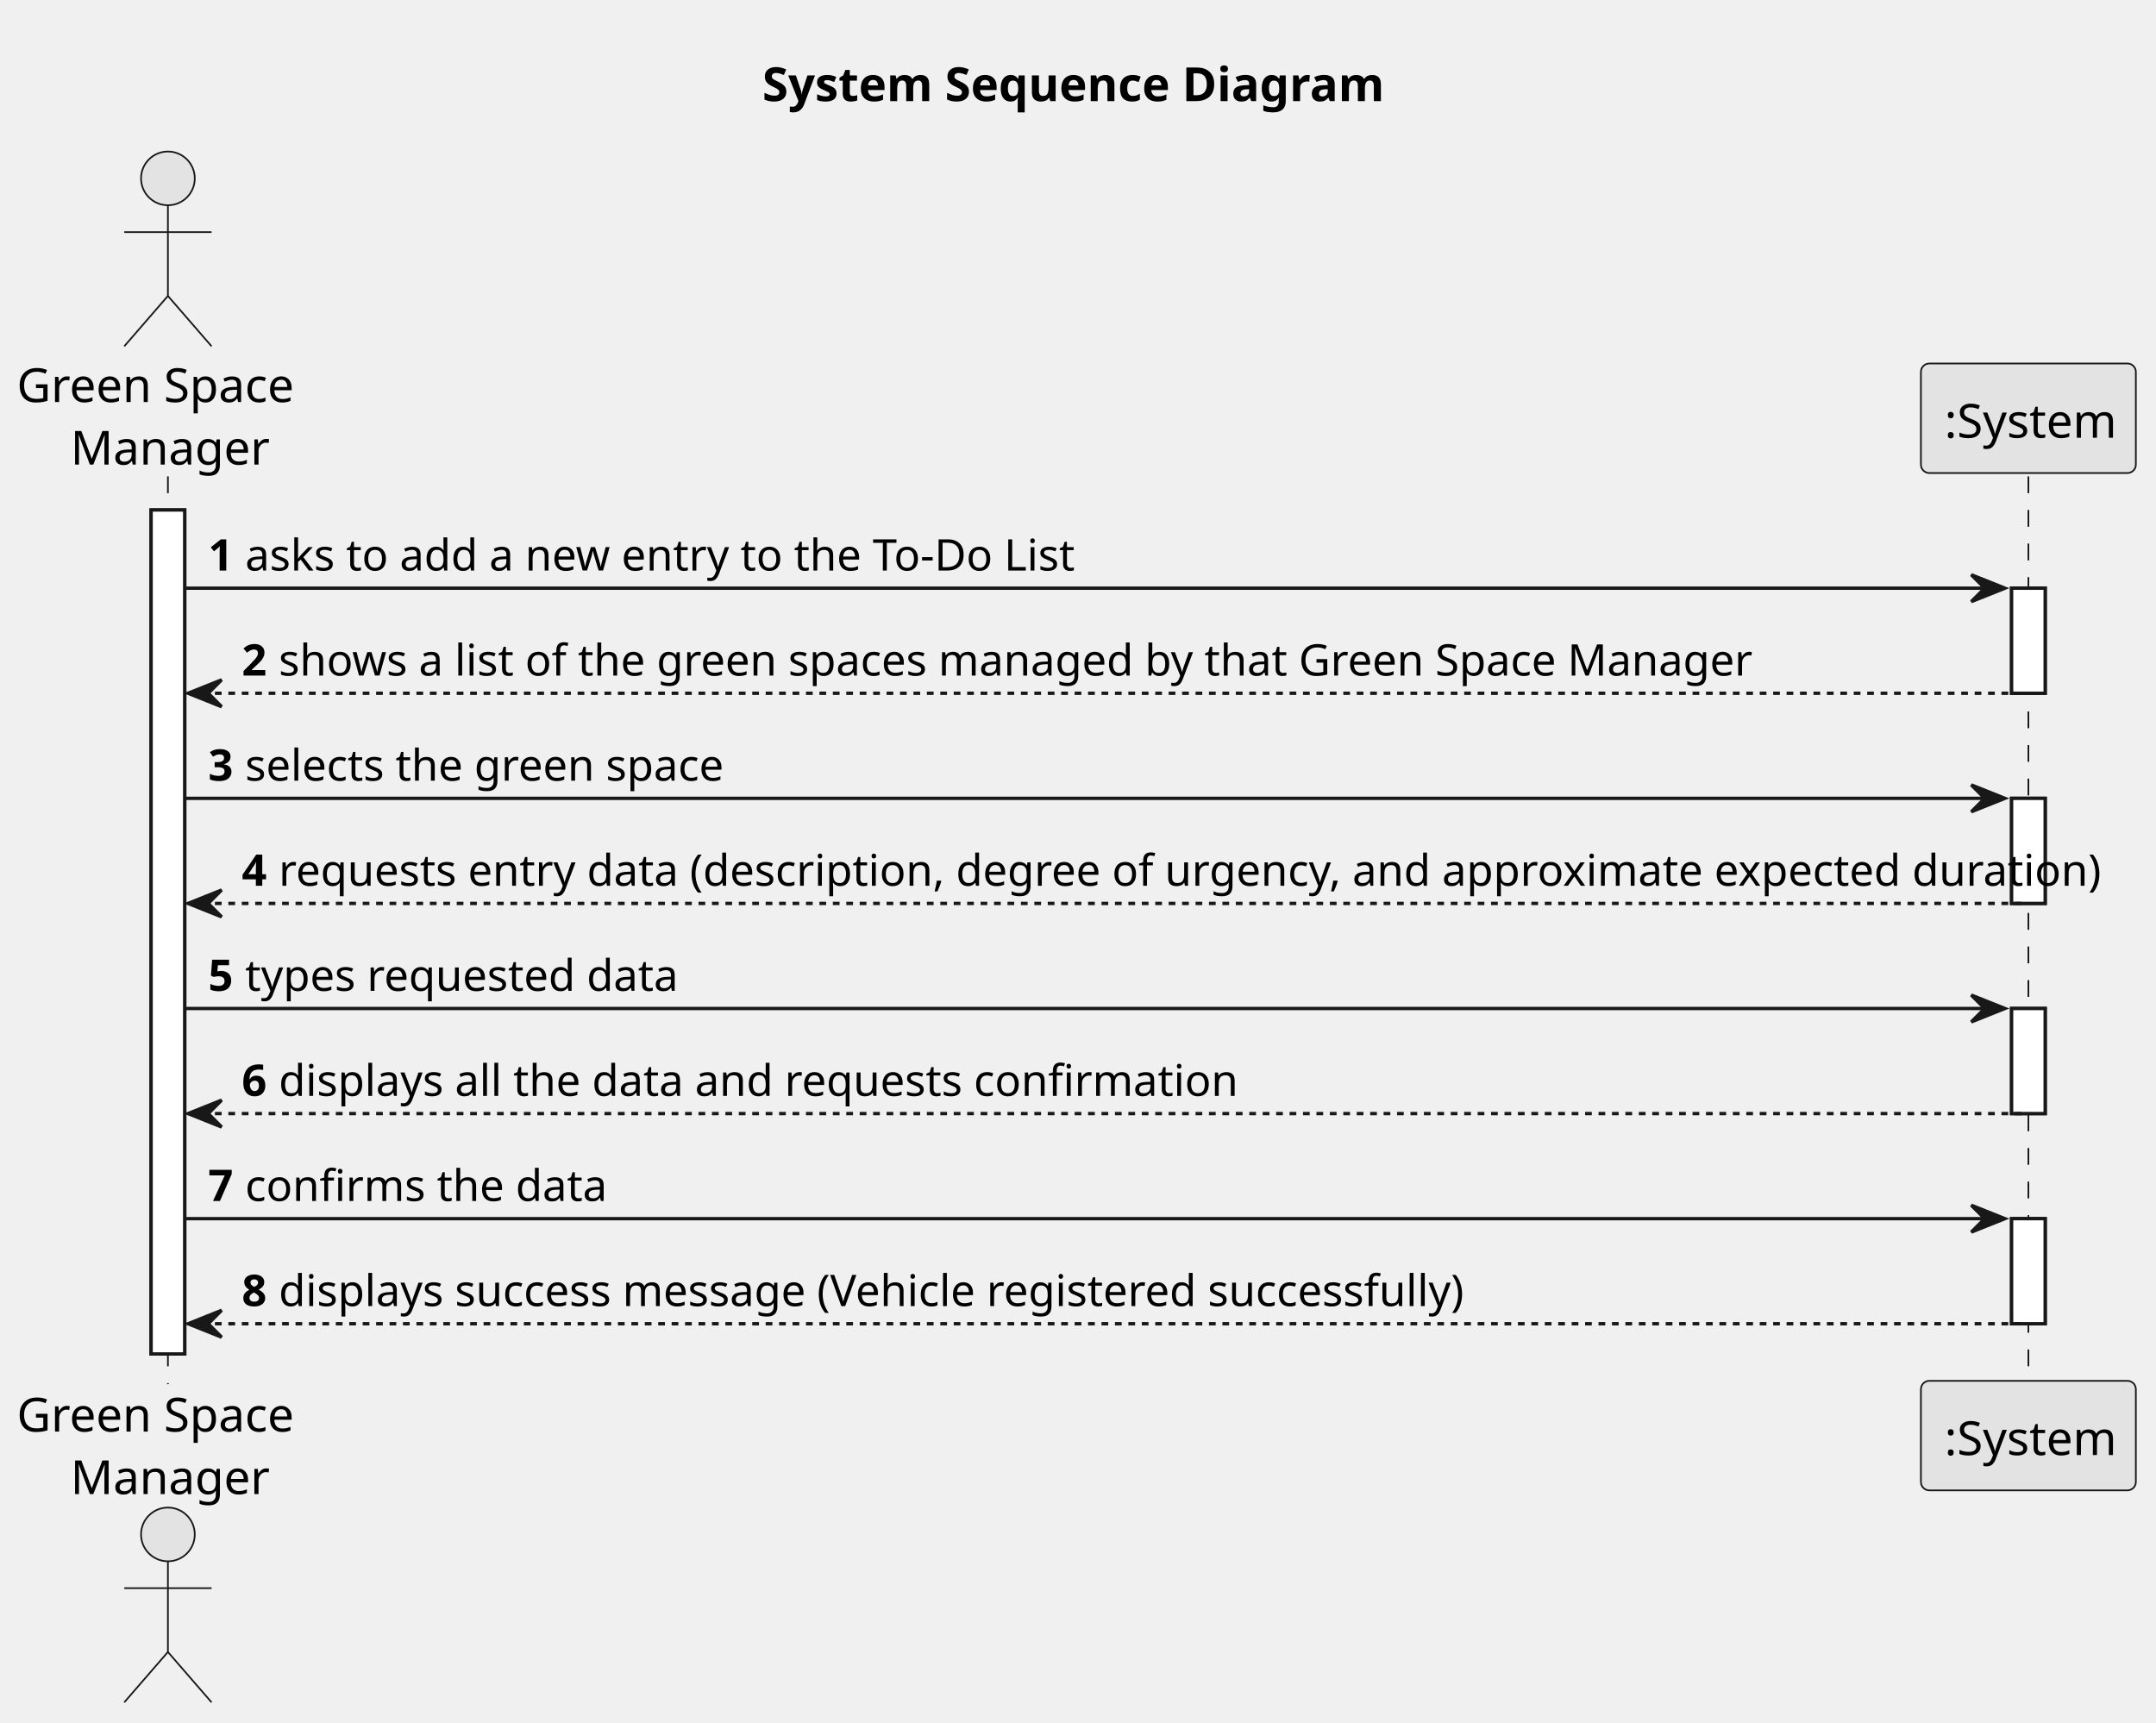
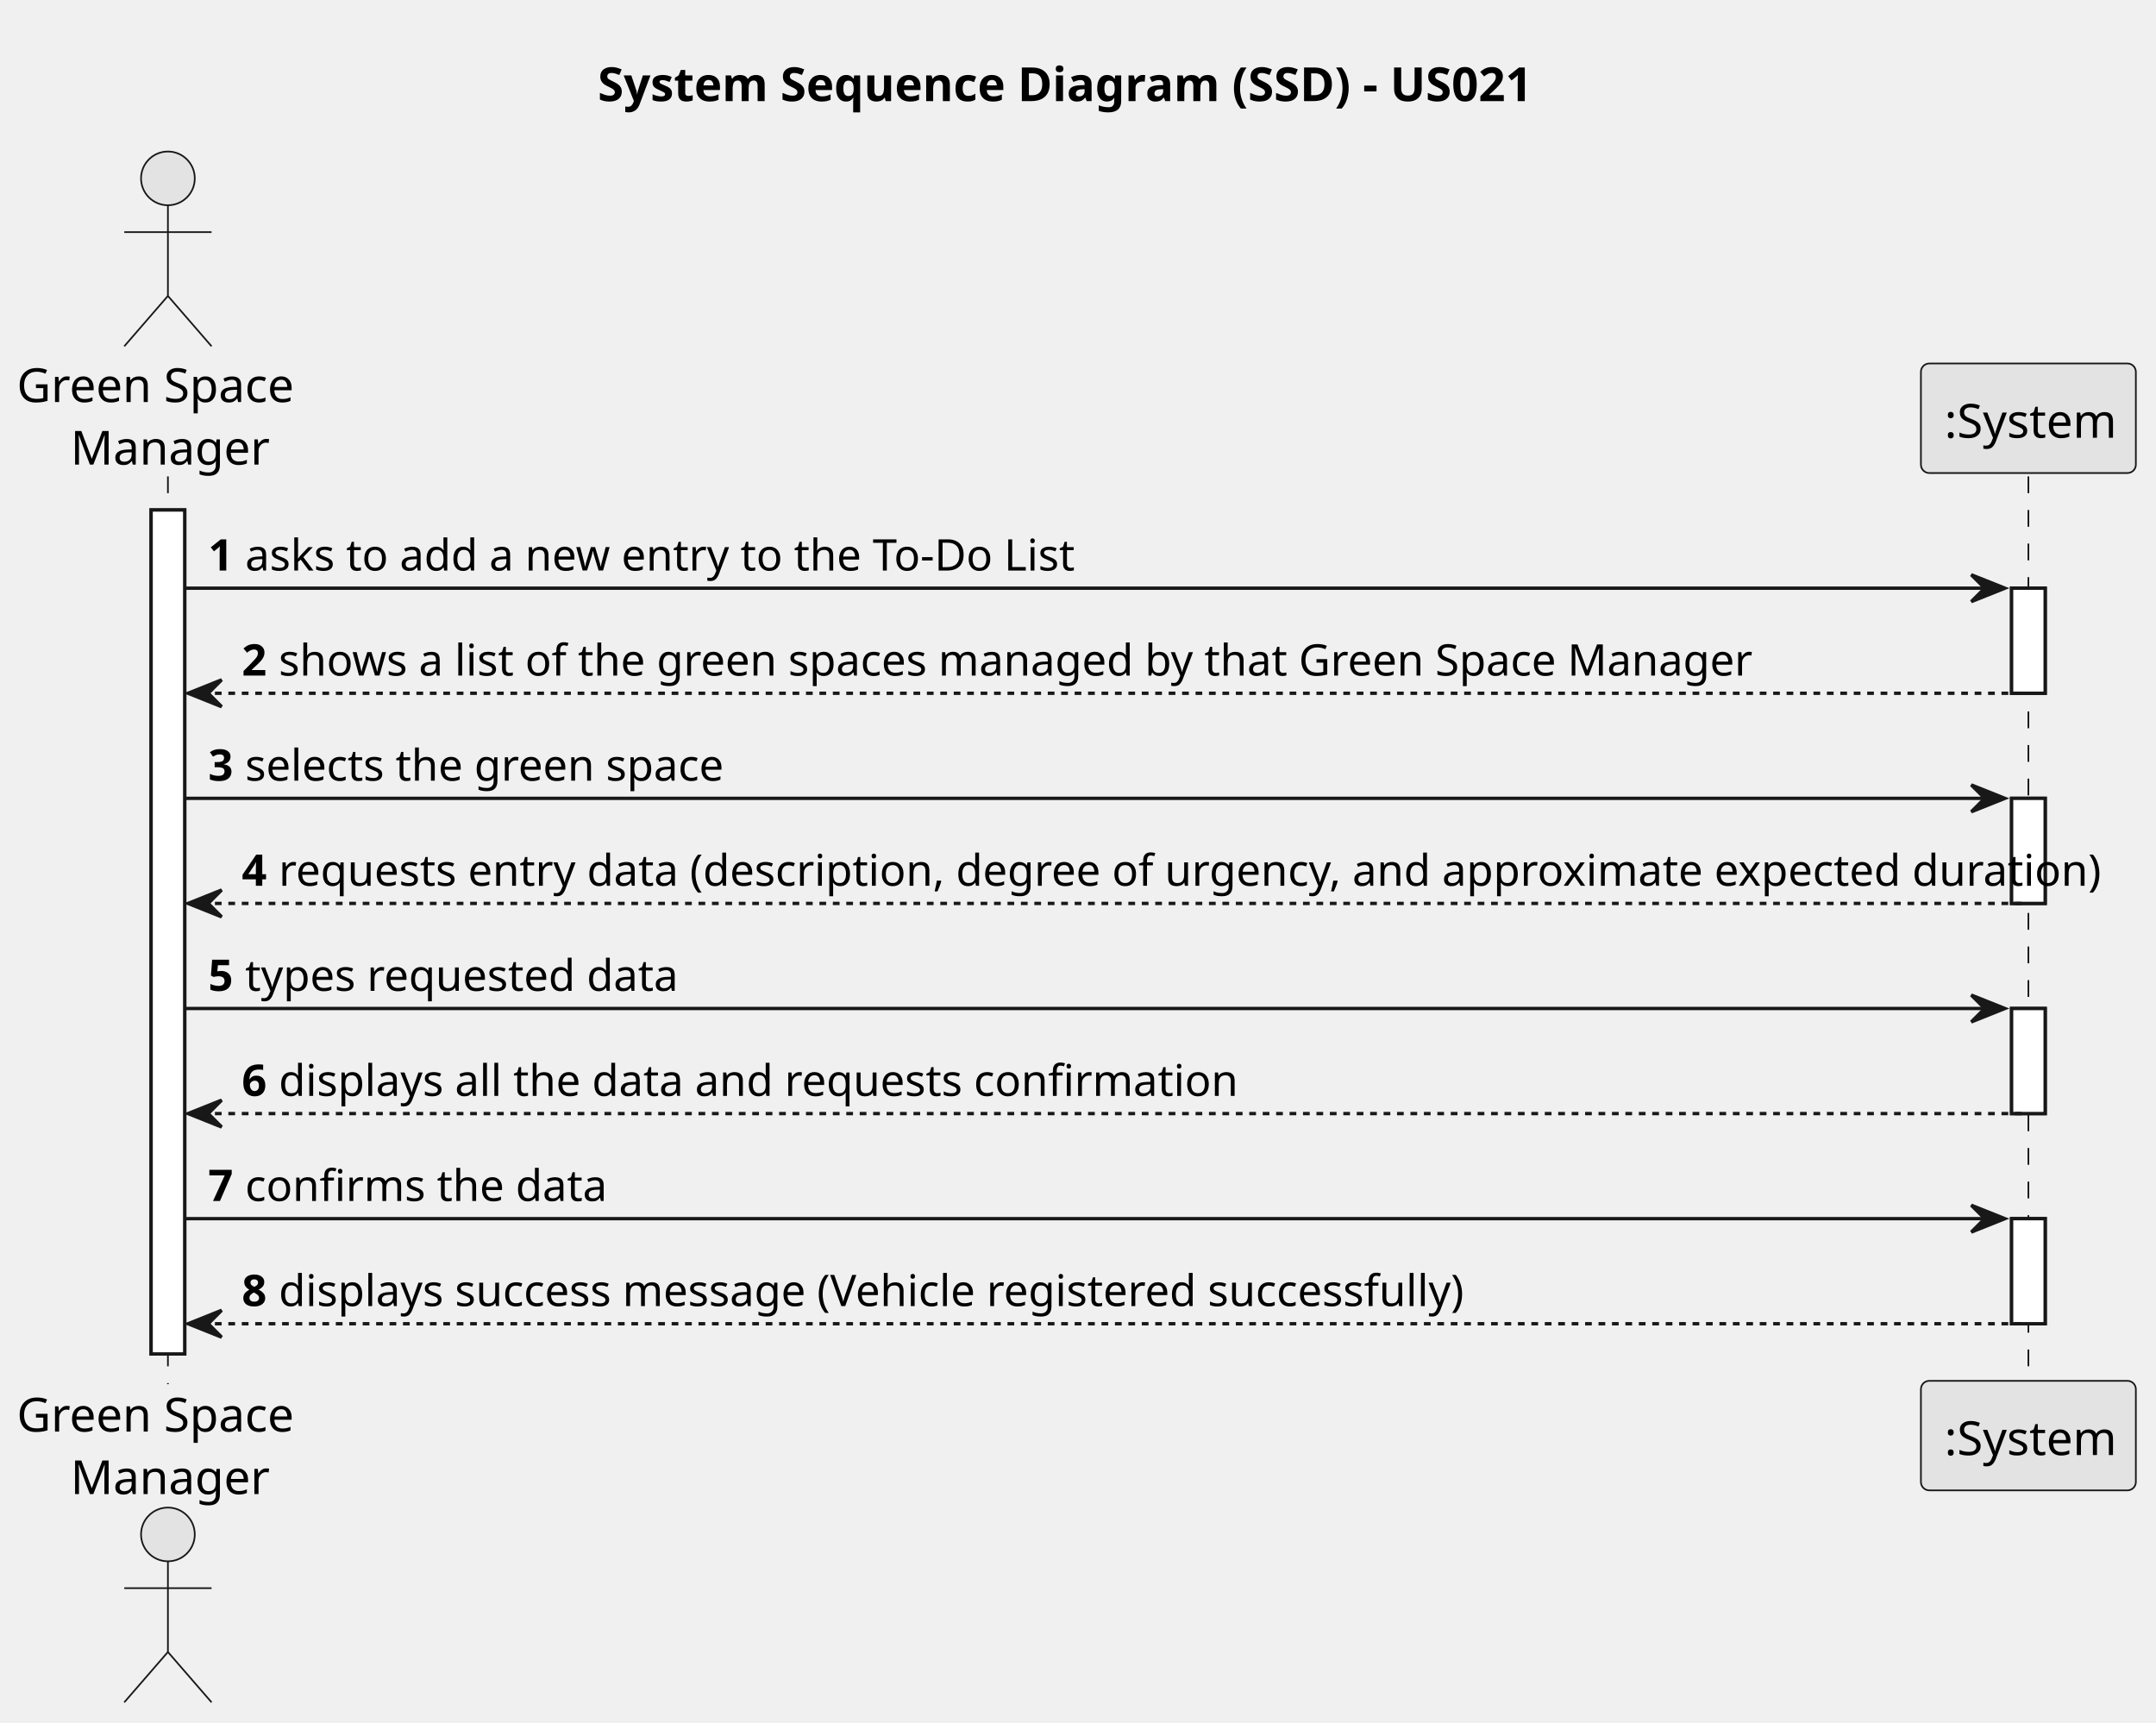
<svg xmlns="http://www.w3.org/2000/svg" contentStyleType="text/css" height="513px" preserveAspectRatio="none" style="width:642px;height:513px;background:#FFFFFF;" version="1.1" viewBox="0 0 642 513" width="642px" zoomAndPan="magnify">
  <defs />
  <g>
-     <text fill="#000000" font-family="sans-serif" font-size="14" font-weight="bold" lengthAdjust="spacing" textLength="186" x="227" y="30.107">System Sequence Diagram</text>
+     <text fill="#000000" font-family="sans-serif" font-size="14" font-weight="bold" lengthAdjust="spacing" textLength="284" x="178" y="30.107">System Sequence Diagram (SSD) - US021</text>
    <rect fill="#FFFFFF" height="251.328" style="stroke:#181818;stroke-width:1.0;" width="10" x="45" y="151.863" />
    <rect fill="#FFFFFF" height="31.291" style="stroke:#181818;stroke-width:1.0;" width="10" x="599" y="175.154" />
    <rect fill="#FFFFFF" height="31.291" style="stroke:#181818;stroke-width:1.0;" width="10" x="599" y="237.736" />
    <rect fill="#FFFFFF" height="31.291" style="stroke:#181818;stroke-width:1.0;" width="10" x="599" y="300.318" />
    <rect fill="#FFFFFF" height="31.291" style="stroke:#181818;stroke-width:1.0;" width="10" x="599" y="362.9" />
    <line style="stroke:#181818;stroke-width:0.5;stroke-dasharray:5.0,5.0;" x1="50" x2="50" y1="141.863" y2="412.191" />
    <line style="stroke:#181818;stroke-width:0.5;stroke-dasharray:5.0,5.0;" x1="604" x2="604" y1="141.863" y2="412.191" />
    <text fill="#000000" font-family="sans-serif" font-size="14" lengthAdjust="spacing" textLength="84" x="5" y="119.728">Green Space</text>
    <text fill="#000000" font-family="sans-serif" font-size="14" lengthAdjust="spacing" textLength="56" x="21" y="138.35">Manager</text>
    <ellipse cx="50" cy="53.121" fill="#E3E3E3" rx="8" ry="8" style="stroke:#181818;stroke-width:0.5;" />
    <path d="M50,61.121 L50,88.121 M37,69.121 L63,69.121 M50,88.121 L37,103.121 M50,88.121 L63,103.121 " fill="none" style="stroke:#181818;stroke-width:0.5;" />
    <text fill="#000000" font-family="sans-serif" font-size="14" lengthAdjust="spacing" textLength="84" x="5" y="426.299">Green Space</text>
    <text fill="#000000" font-family="sans-serif" font-size="14" lengthAdjust="spacing" textLength="56" x="21" y="444.92">Manager</text>
    <ellipse cx="50" cy="456.934" fill="#E3E3E3" rx="8" ry="8" style="stroke:#181818;stroke-width:0.5;" />
    <path d="M50,464.934 L50,491.934 M37,472.934 L63,472.934 M50,491.934 L37,506.934 M50,491.934 L63,506.934 " fill="none" style="stroke:#181818;stroke-width:0.5;" />
    <rect fill="#E3E3E3" height="32.621" rx="2.5" ry="2.5" style="stroke:#181818;stroke-width:0.5;" width="64" x="572" y="108.242" />
    <text fill="#000000" font-family="sans-serif" font-size="14" lengthAdjust="spacing" textLength="50" x="579" y="130.35">:System</text>
    <rect fill="#E3E3E3" height="32.621" rx="2.5" ry="2.5" style="stroke:#181818;stroke-width:0.5;" width="64" x="572" y="411.191" />
    <text fill="#000000" font-family="sans-serif" font-size="14" lengthAdjust="spacing" textLength="50" x="579" y="433.299">:System</text>
    <rect fill="#FFFFFF" height="251.328" style="stroke:#181818;stroke-width:1.0;" width="10" x="45" y="151.863" />
    <rect fill="#FFFFFF" height="31.291" style="stroke:#181818;stroke-width:1.0;" width="10" x="599" y="175.154" />
    <rect fill="#FFFFFF" height="31.291" style="stroke:#181818;stroke-width:1.0;" width="10" x="599" y="237.736" />
    <rect fill="#FFFFFF" height="31.291" style="stroke:#181818;stroke-width:1.0;" width="10" x="599" y="300.318" />
    <rect fill="#FFFFFF" height="31.291" style="stroke:#181818;stroke-width:1.0;" width="10" x="599" y="362.9" />
    <polygon fill="#181818" points="587,171.154,597,175.154,587,179.154,591,175.154" style="stroke:#181818;stroke-width:1.0;" />
    <line style="stroke:#181818;stroke-width:1.0;" x1="55" x2="593" y1="175.154" y2="175.154" />
    <text fill="#000000" font-family="sans-serif" font-size="13" font-weight="bold" lengthAdjust="spacing" textLength="7" x="62" y="169.892">1</text>
    <text fill="#000000" font-family="sans-serif" font-size="13" lengthAdjust="spacing" textLength="239" x="73" y="169.892">asks to add a new entry to the To-Do List</text>
    <polygon fill="#181818" points="66,202.445,56,206.445,66,210.445,62,206.445" style="stroke:#181818;stroke-width:1.0;" />
    <line style="stroke:#181818;stroke-width:1.0;stroke-dasharray:2.0,2.0;" x1="60" x2="603" y1="206.445" y2="206.445" />
    <text fill="#000000" font-family="sans-serif" font-size="13" font-weight="bold" lengthAdjust="spacing" textLength="7" x="72" y="201.183">2</text>
    <text fill="#000000" font-family="sans-serif" font-size="13" lengthAdjust="spacing" textLength="422" x="83" y="201.183">shows a list of the green spaces managed by that Green Space Manager</text>
    <polygon fill="#181818" points="587,233.736,597,237.736,587,241.736,591,237.736" style="stroke:#181818;stroke-width:1.0;" />
    <line style="stroke:#181818;stroke-width:1.0;" x1="55" x2="593" y1="237.736" y2="237.736" />
    <text fill="#000000" font-family="sans-serif" font-size="13" font-weight="bold" lengthAdjust="spacing" textLength="7" x="62" y="232.474">3</text>
    <text fill="#000000" font-family="sans-serif" font-size="13" lengthAdjust="spacing" textLength="139" x="73" y="232.474">selects the green space</text>
    <polygon fill="#181818" points="66,265.027,56,269.027,66,273.027,62,269.027" style="stroke:#181818;stroke-width:1.0;" />
    <line style="stroke:#181818;stroke-width:1.0;stroke-dasharray:2.0,2.0;" x1="60" x2="603" y1="269.027" y2="269.027" />
    <text fill="#000000" font-family="sans-serif" font-size="13" font-weight="bold" lengthAdjust="spacing" textLength="7" x="72" y="263.765">4</text>
    <text fill="#000000" font-family="sans-serif" font-size="13" lengthAdjust="spacing" textLength="509" x="83" y="263.765">requests entry data (description, degree of urgency, and approximate expected duration)</text>
    <polygon fill="#181818" points="587,296.318,597,300.318,587,304.318,591,300.318" style="stroke:#181818;stroke-width:1.0;" />
    <line style="stroke:#181818;stroke-width:1.0;" x1="55" x2="593" y1="300.318" y2="300.318" />
    <text fill="#000000" font-family="sans-serif" font-size="13" font-weight="bold" lengthAdjust="spacing" textLength="7" x="62" y="295.056">5</text>
    <text fill="#000000" font-family="sans-serif" font-size="13" lengthAdjust="spacing" textLength="122" x="73" y="295.056">types requested data</text>
    <polygon fill="#181818" points="66,327.609,56,331.609,66,335.609,62,331.609" style="stroke:#181818;stroke-width:1.0;" />
    <line style="stroke:#181818;stroke-width:1.0;stroke-dasharray:2.0,2.0;" x1="60" x2="603" y1="331.609" y2="331.609" />
    <text fill="#000000" font-family="sans-serif" font-size="13" font-weight="bold" lengthAdjust="spacing" textLength="7" x="72" y="326.347">6</text>
    <text fill="#000000" font-family="sans-serif" font-size="13" lengthAdjust="spacing" textLength="269" x="83" y="326.347">displays all the data and requests confirmation</text>
    <polygon fill="#181818" points="587,358.9,597,362.9,587,366.9,591,362.9" style="stroke:#181818;stroke-width:1.0;" />
    <line style="stroke:#181818;stroke-width:1.0;" x1="55" x2="593" y1="362.9" y2="362.9" />
    <text fill="#000000" font-family="sans-serif" font-size="13" font-weight="bold" lengthAdjust="spacing" textLength="7" x="62" y="357.638">7</text>
    <text fill="#000000" font-family="sans-serif" font-size="13" lengthAdjust="spacing" textLength="100" x="73" y="357.638">confirms the data</text>
    <polygon fill="#181818" points="66,390.191,56,394.191,66,398.191,62,394.191" style="stroke:#181818;stroke-width:1.0;" />
    <line style="stroke:#181818;stroke-width:1.0;stroke-dasharray:2.0,2.0;" x1="60" x2="603" y1="394.191" y2="394.191" />
    <text fill="#000000" font-family="sans-serif" font-size="13" font-weight="bold" lengthAdjust="spacing" textLength="7" x="72" y="388.929">8</text>
    <text fill="#000000" font-family="sans-serif" font-size="13" lengthAdjust="spacing" textLength="350" x="83" y="388.929">displays success message (Vehicle registered successfully)</text>
  </g>
</svg>
